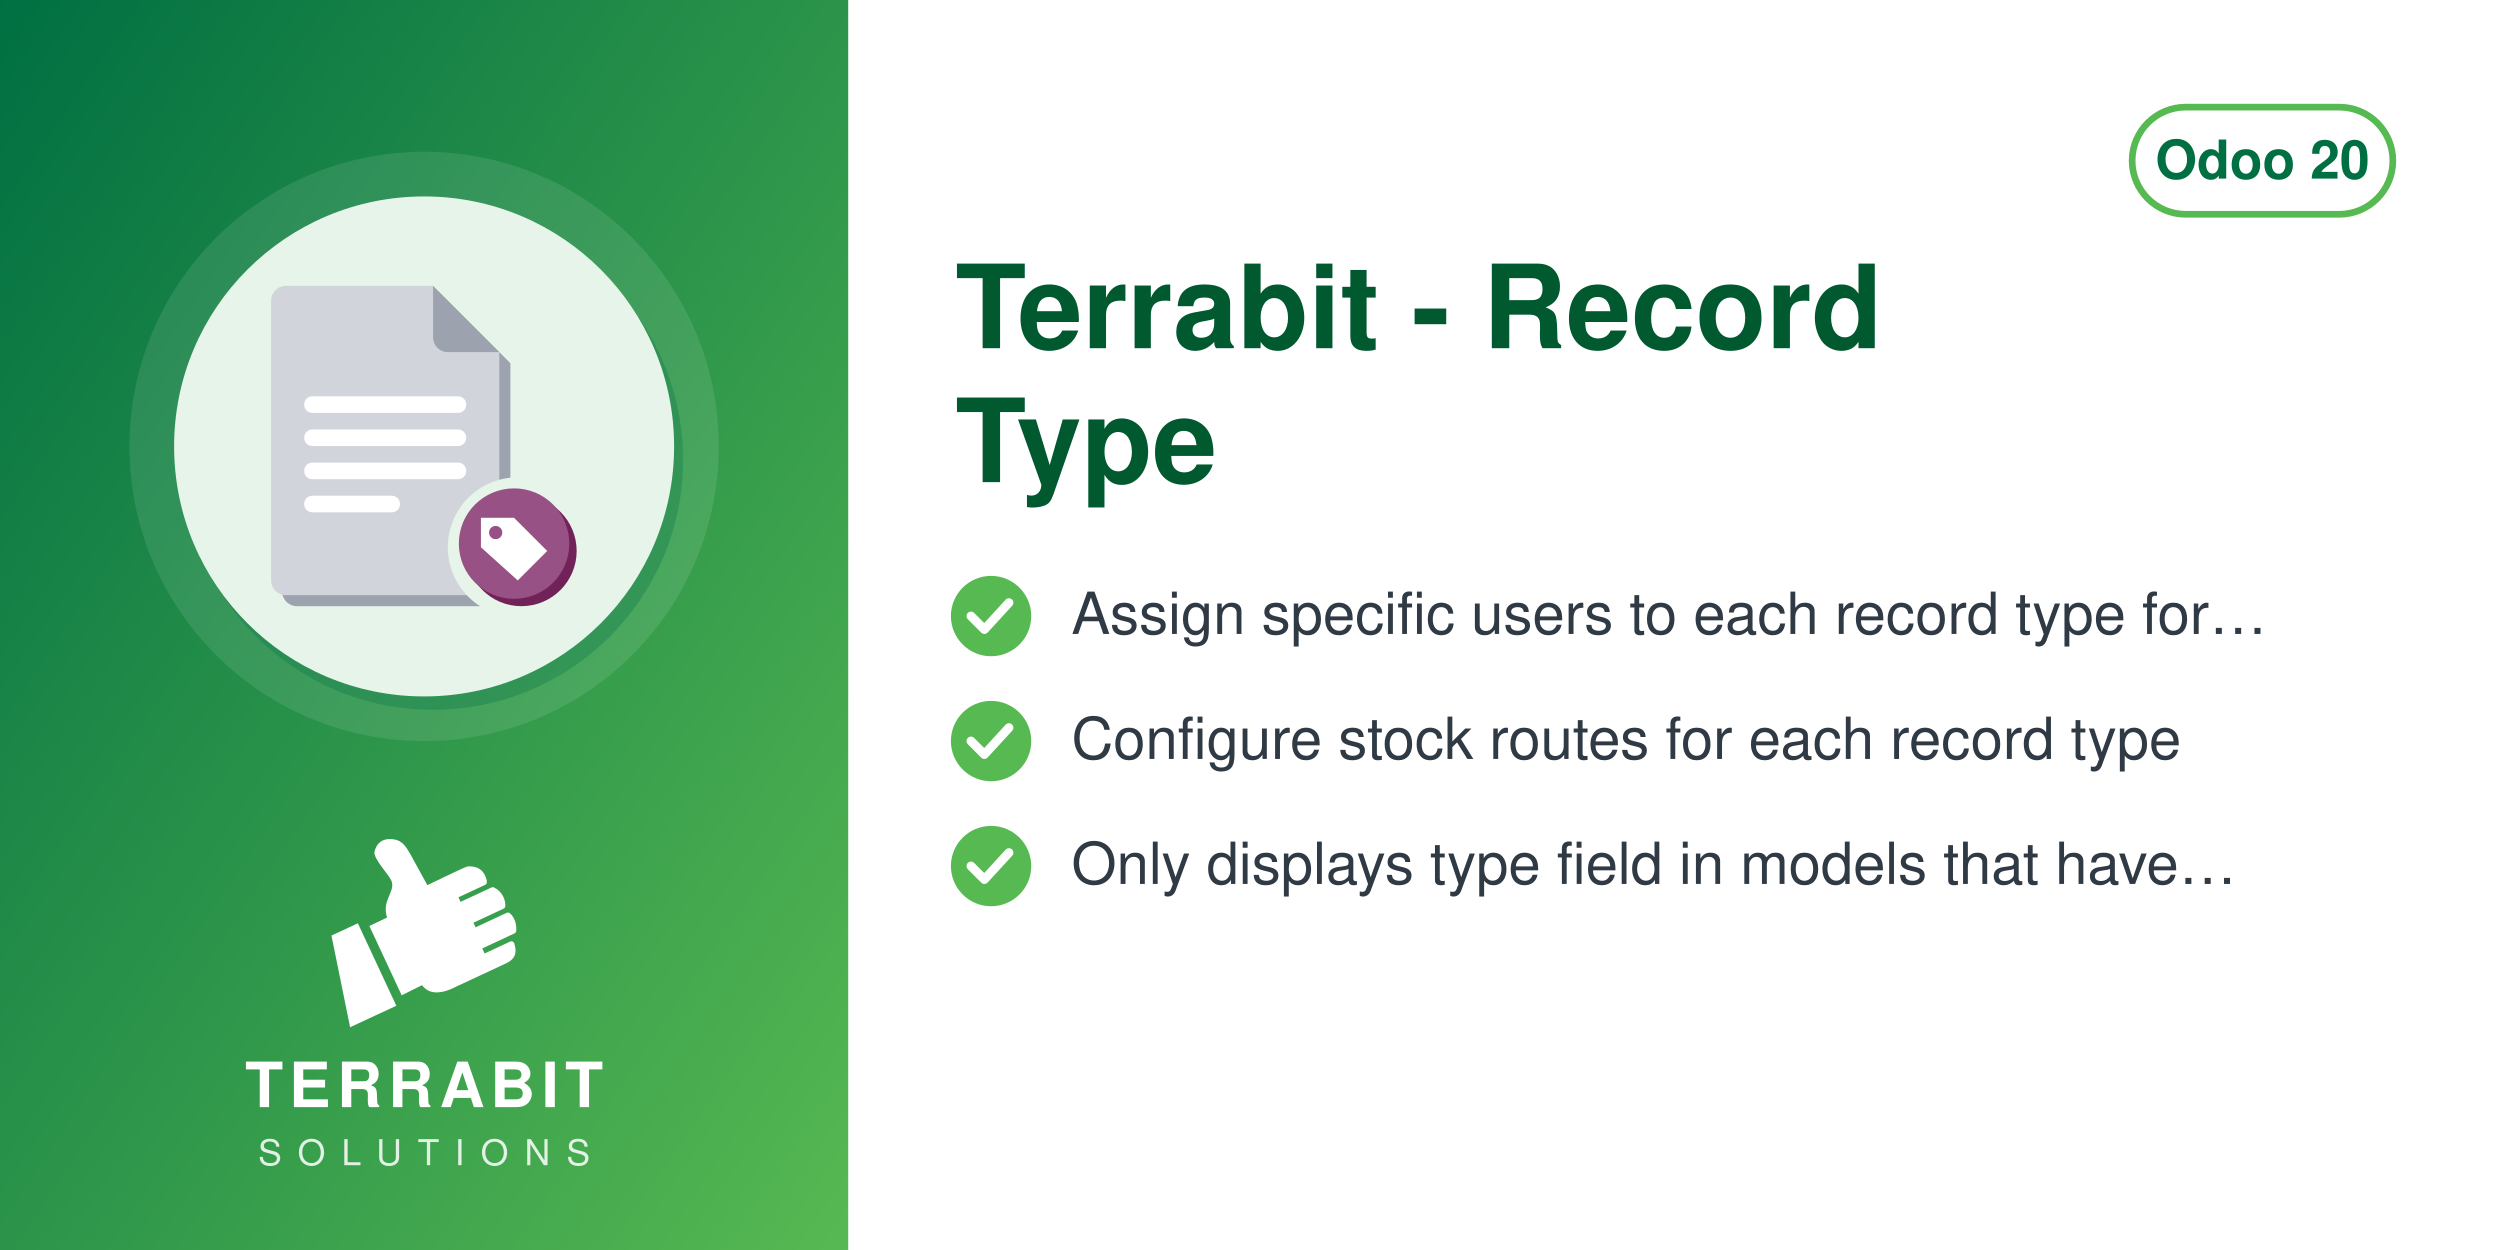
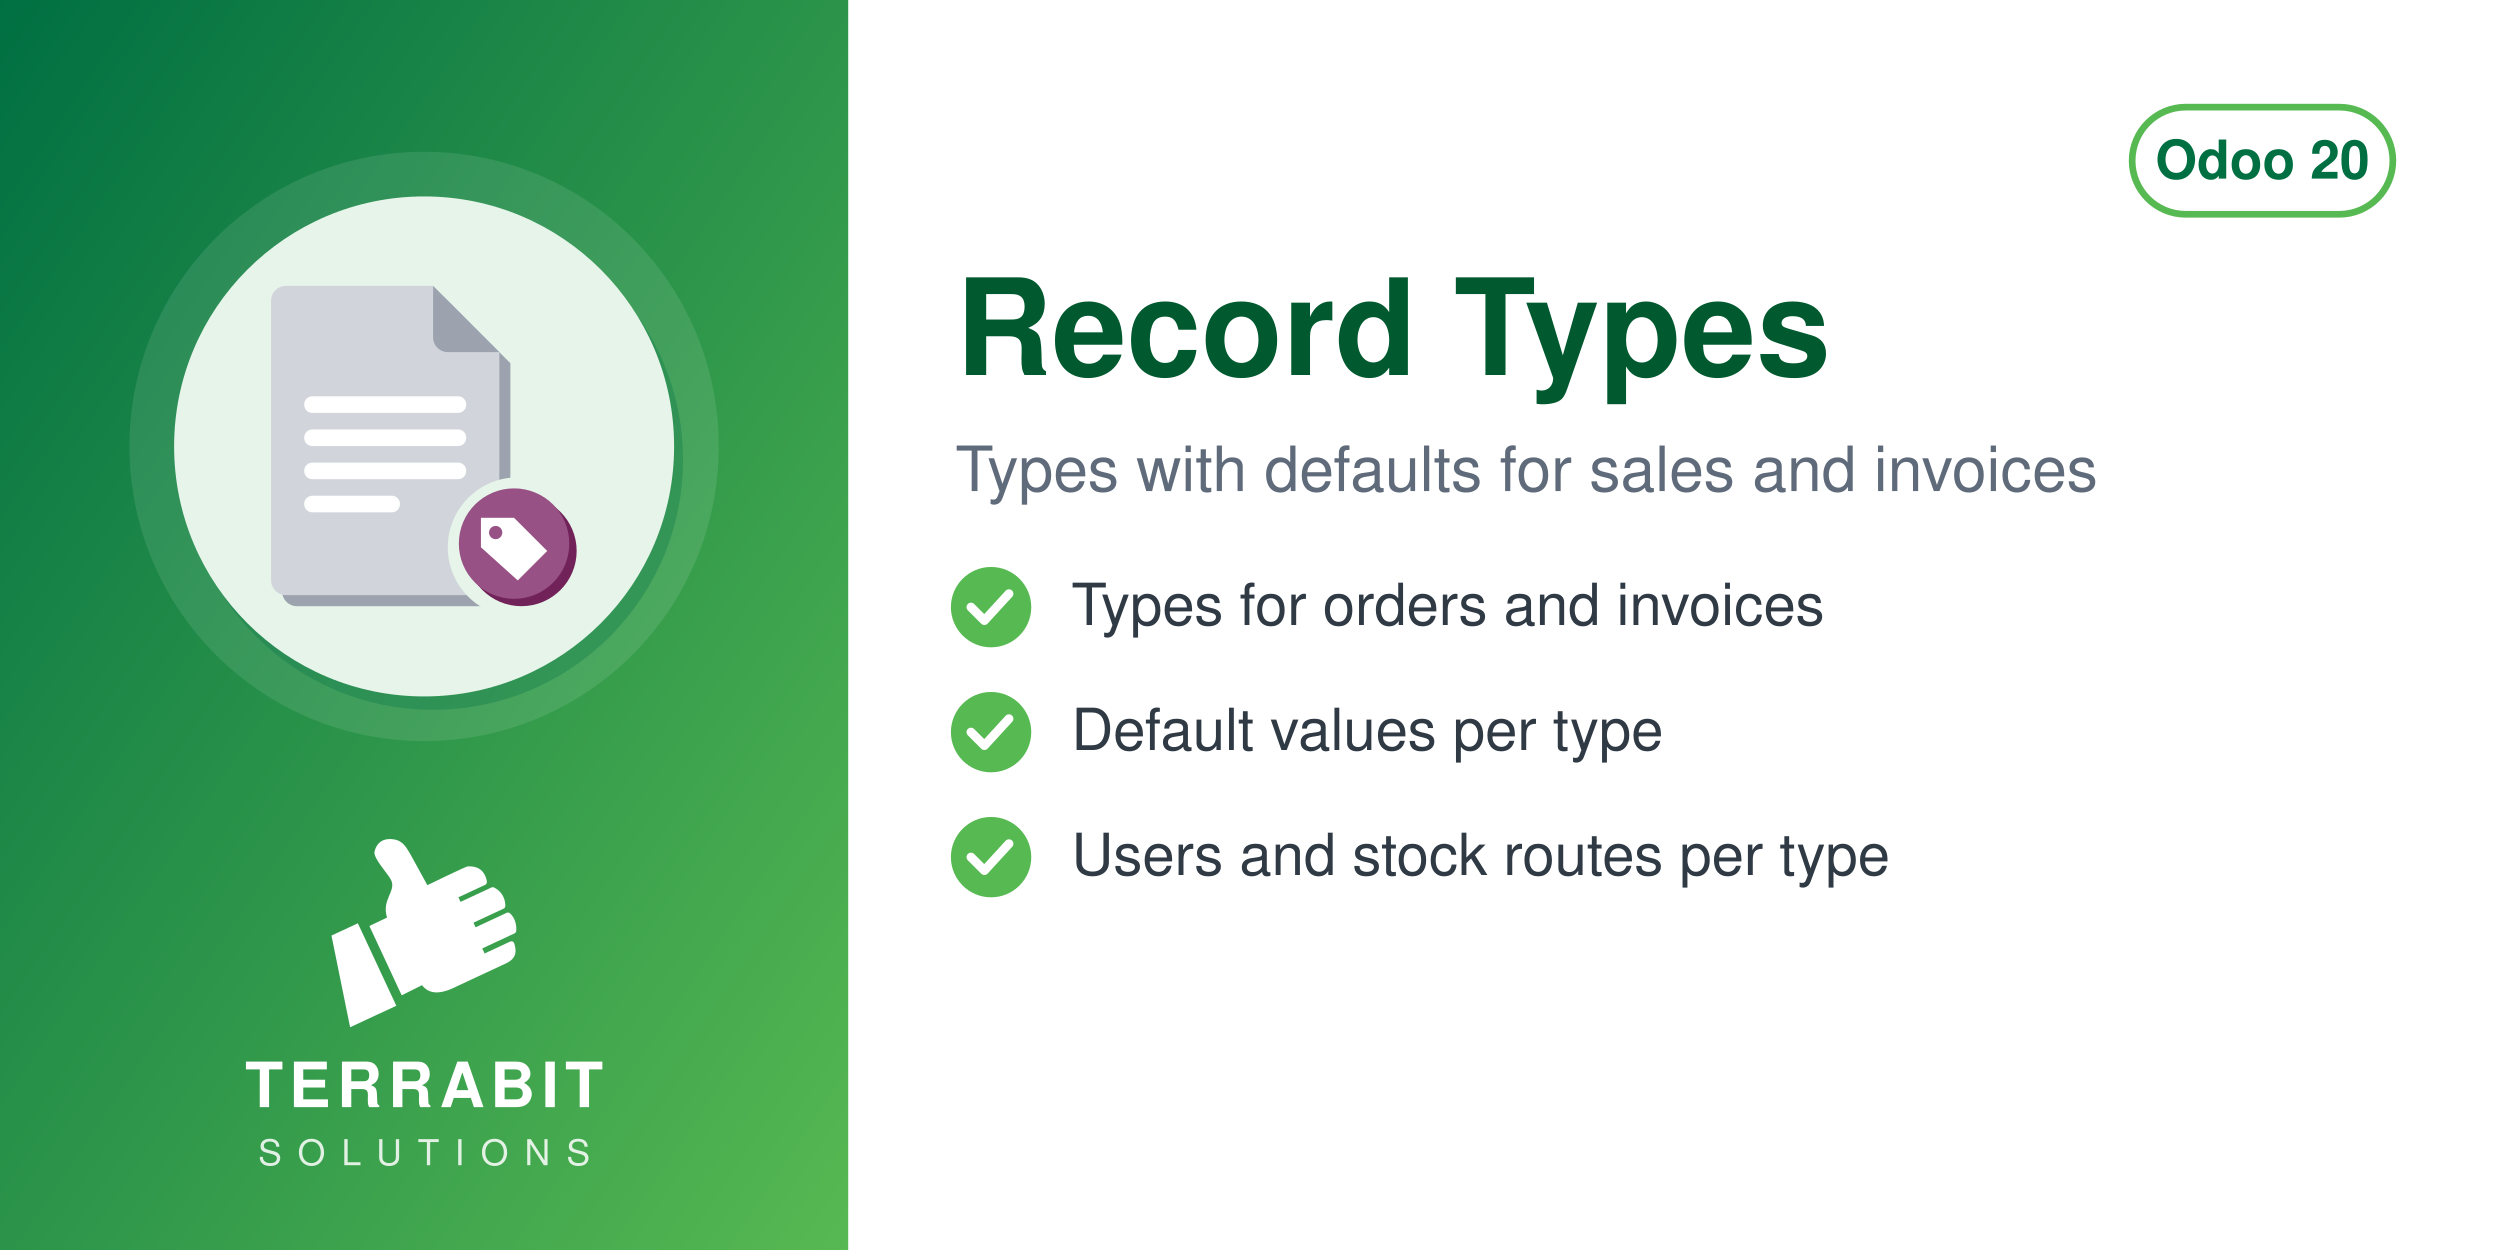
<svg xmlns="http://www.w3.org/2000/svg" width="560" height="280" viewBox="0 0 560 280">
  <defs>
    <linearGradient id="g" x1="0" y1="0" x2="1" y2="1">
      <stop offset="0" stop-color="#006F42" />
      <stop offset="1" stop-color="#57B952" />
    </linearGradient>
  </defs>
  <rect width="560" height="280" fill="#FFFFFF" />
  <rect width="190" height="280" fill="url(#g)" />
  <circle cx="95.0" cy="100" r="66" fill="white" opacity="0.10" />
  <circle cx="97.0" cy="103" r="56" fill="#006F42" opacity="0.30" />
  <circle cx="95.0" cy="100" r="56" fill="#E6F4EA" />
  <svg x="54.0" y="59.0" width="82" height="82" viewBox="0 0 100 100" preserveAspectRatio="xMidYMid meet">
    <g transform="translate(-1.86,0.11) scale(1.0057)">
      <defs>
        <mask id="mi-cut" maskUnits="userSpaceOnUse" x="-20" y="-20" width="140" height="140">
          <rect x="-20" y="-20" width="140" height="140" fill="#fff" />
          <circle cx="77" cy="77" r="19" fill="#000" />
        </mask>
      </defs>
      <g mask="url(#mi-cut)">
        <g transform="translate(3,3)" fill="#9CA3AF">
          <path d="M14,6 h40 l18,18 v62 a4,4 0 0 1 -4,4 h-54 a4,4 0 0 1 -4,-4 v-76 a4,4 0 0 1 4,-4z" />
        </g>
        <g fill="#D1D5DB">
          <path d="M14,6 h40 l18,18 v62 a4,4 0 0 1 -4,4 h-54 a4,4 0 0 1 -4,-4 v-76 a4,4 0 0 1 4,-4z" />
        </g>
        <path d="M54,6 v14 a4,4 0 0 0 4,4 h14z" fill="#9CA3AF" />
        <rect x="19" y="36" width="44" height="4.5" rx="2.2" fill="#FFFFFF" />
        <rect x="19" y="45" width="44" height="4.5" rx="2.2" fill="#FFFFFF" />
        <rect x="19" y="54" width="44" height="4.5" rx="2.2" fill="#FFFFFF" />
        <rect x="19" y="63" width="26" height="4.5" rx="2.2" fill="#FFFFFF" />
      </g>
      <circle cx="78" cy="78" r="15" fill="#712258" />
      <circle cx="76" cy="76" r="15" fill="#985184" />
      <path d="M67,69 h9 l9,9 l-8,8 l-10,-9z" fill="#FFFFFF" />
      <circle cx="71" cy="73" r="1.8" fill="#985184" />
    </g>
  </svg>
  <svg x="72.0" y="186" width="46" height="46" viewBox="4045 2535 3400 3400" preserveAspectRatio="xMidYMid meet">
    <path fill="#FFFFFF" d="M4648.32 4073.59l636.59 1365.17 -765.09 355.96 -308.63 -1517.87 437.13 -203.26zm725.61 1192.32l336.75 -167.88c105.65,140.85 282.69,170.72 576.82,18.8l819.92 -382.33c181.4,-90.13 164.26,-214.57 130.07,-328.43 -4.28,-14.25 -13.68,-24.81 -27.34,-30.7 -13.67,-5.89 -27.61,-5.11 -41.09,1.18l-422.32 196.93 -39.04 -83.72 538.07 -250.91c16.64,-7.76 24.7,-27.69 25.58,-46.04 6.48,-134.33 -44.36,-230.89 -105.84,-285.23 -15.2,-13.44 -35.71,-15.59 -54.12,-7l-513.92 239.64 -35.6 -76.34 506.31 -236.1c17.69,-8.25 22.52,-36.93 21.83,-56.45 -4.1,-117.31 -67.62,-232.74 -187.72,-290.66 -13.94,-6.72 -28.64,-6.36 -42.69,0.19l-511.21 238.38 -35.37 -75.86 448.98 -209.36c20.44,-9.53 25.81,-42.28 21.02,-64.32 -41.02,-189.07 -167.92,-247.8 -318.14,-237.87 -29.39,1.94 -589.86,273.16 -665.95,310.54l-281.84 -513.57c-59.06,-93.13 -112.7,-221.7 -276.47,-245.13 -211.24,-30.22 -291.56,94.38 -316.89,203.13 -25.32,108.75 223.84,365.99 276.05,473.69 85.52,184.27 -161.86,318.11 -68.41,617.99l-292.54 139.94 535.09 1147.51z" />
  </svg>
  <text x="95.0" y="248" text-anchor="middle" font-family="Helvetica,Arial,sans-serif" font-size="14" font-weight="800" letter-spacing="1.4" fill="white">TERRABIT</text>
  <text x="95.0" y="261" text-anchor="middle" font-family="Helvetica,Arial,sans-serif" font-size="8" font-weight="500" letter-spacing="3.6" fill="white" opacity="0.85">SOLUTIONS</text>
  <g>
    <rect x="477.6" y="24" width="58.4" height="24" rx="12" fill="none" stroke="#57B952" stroke-width="1.5" />
    <text x="506.8" y="40" text-anchor="middle" font-family="Helvetica,Arial,sans-serif" font-size="12" font-weight="700" fill="#006F42">Odoo 20</text>
  </g>
-   <text x="214" y="78" font-family="Helvetica,Arial,sans-serif" font-size="26" font-weight="700" fill="#00592F">Terrabit - Record</text>
-   <text x="214" y="108" font-family="Helvetica,Arial,sans-serif" font-size="26" font-weight="700" fill="#00592F">Type</text>
-   <circle cx="222" cy="138" r="9" fill="#57B952" />
-   <path d="M217.5 138 l3 3 l5.5 -6" fill="none" stroke="white" stroke-width="2" stroke-linecap="round" stroke-linejoin="round" />
-   <text x="240" y="142" font-family="Helvetica,Arial,sans-serif" font-size="13" fill="#2F3A45">Assign specific users to each record type for…</text>
-   <circle cx="222" cy="166" r="9" fill="#57B952" />
-   <path d="M217.5 166 l3 3 l5.5 -6" fill="none" stroke="white" stroke-width="2" stroke-linecap="round" stroke-linejoin="round" />
-   <text x="240" y="170" font-family="Helvetica,Arial,sans-serif" font-size="13" fill="#2F3A45">Configure stock routes for each record type</text>
-   <circle cx="222" cy="194" r="9" fill="#57B952" />
-   <path d="M217.5 194 l3 3 l5.5 -6" fill="none" stroke="white" stroke-width="2" stroke-linecap="round" stroke-linejoin="round" />
-   <text x="240" y="198" font-family="Helvetica,Arial,sans-serif" font-size="13" fill="#2F3A45">Only displays type field in models that have…</text>
+   <text x="214" y="84" font-family="Helvetica,Arial,sans-serif" font-size="30" font-weight="700" fill="#00592F">Record Types</text>
+   <text x="214" y="110" font-family="Helvetica,Arial,sans-serif" font-size="14" fill="#5F6B7A">Types with defaults for sales and invoices</text>
+   <circle cx="222" cy="136" r="9" fill="#57B952" />
+   <path d="M217.5 136 l3 3 l5.5 -6" fill="none" stroke="white" stroke-width="2" stroke-linecap="round" stroke-linejoin="round" />
+   <text x="240" y="140" font-family="Helvetica,Arial,sans-serif" font-size="13" fill="#2F3A45">Types for orders and invoices</text>
+   <circle cx="222" cy="164" r="9" fill="#57B952" />
+   <path d="M217.5 164 l3 3 l5.5 -6" fill="none" stroke="white" stroke-width="2" stroke-linecap="round" stroke-linejoin="round" />
+   <text x="240" y="168" font-family="Helvetica,Arial,sans-serif" font-size="13" fill="#2F3A45">Default values per type</text>
+   <circle cx="222" cy="192" r="9" fill="#57B952" />
+   <path d="M217.5 192 l3 3 l5.5 -6" fill="none" stroke="white" stroke-width="2" stroke-linecap="round" stroke-linejoin="round" />
+   <text x="240" y="196" font-family="Helvetica,Arial,sans-serif" font-size="13" fill="#2F3A45">Users and stock routes per type</text>
</svg>
